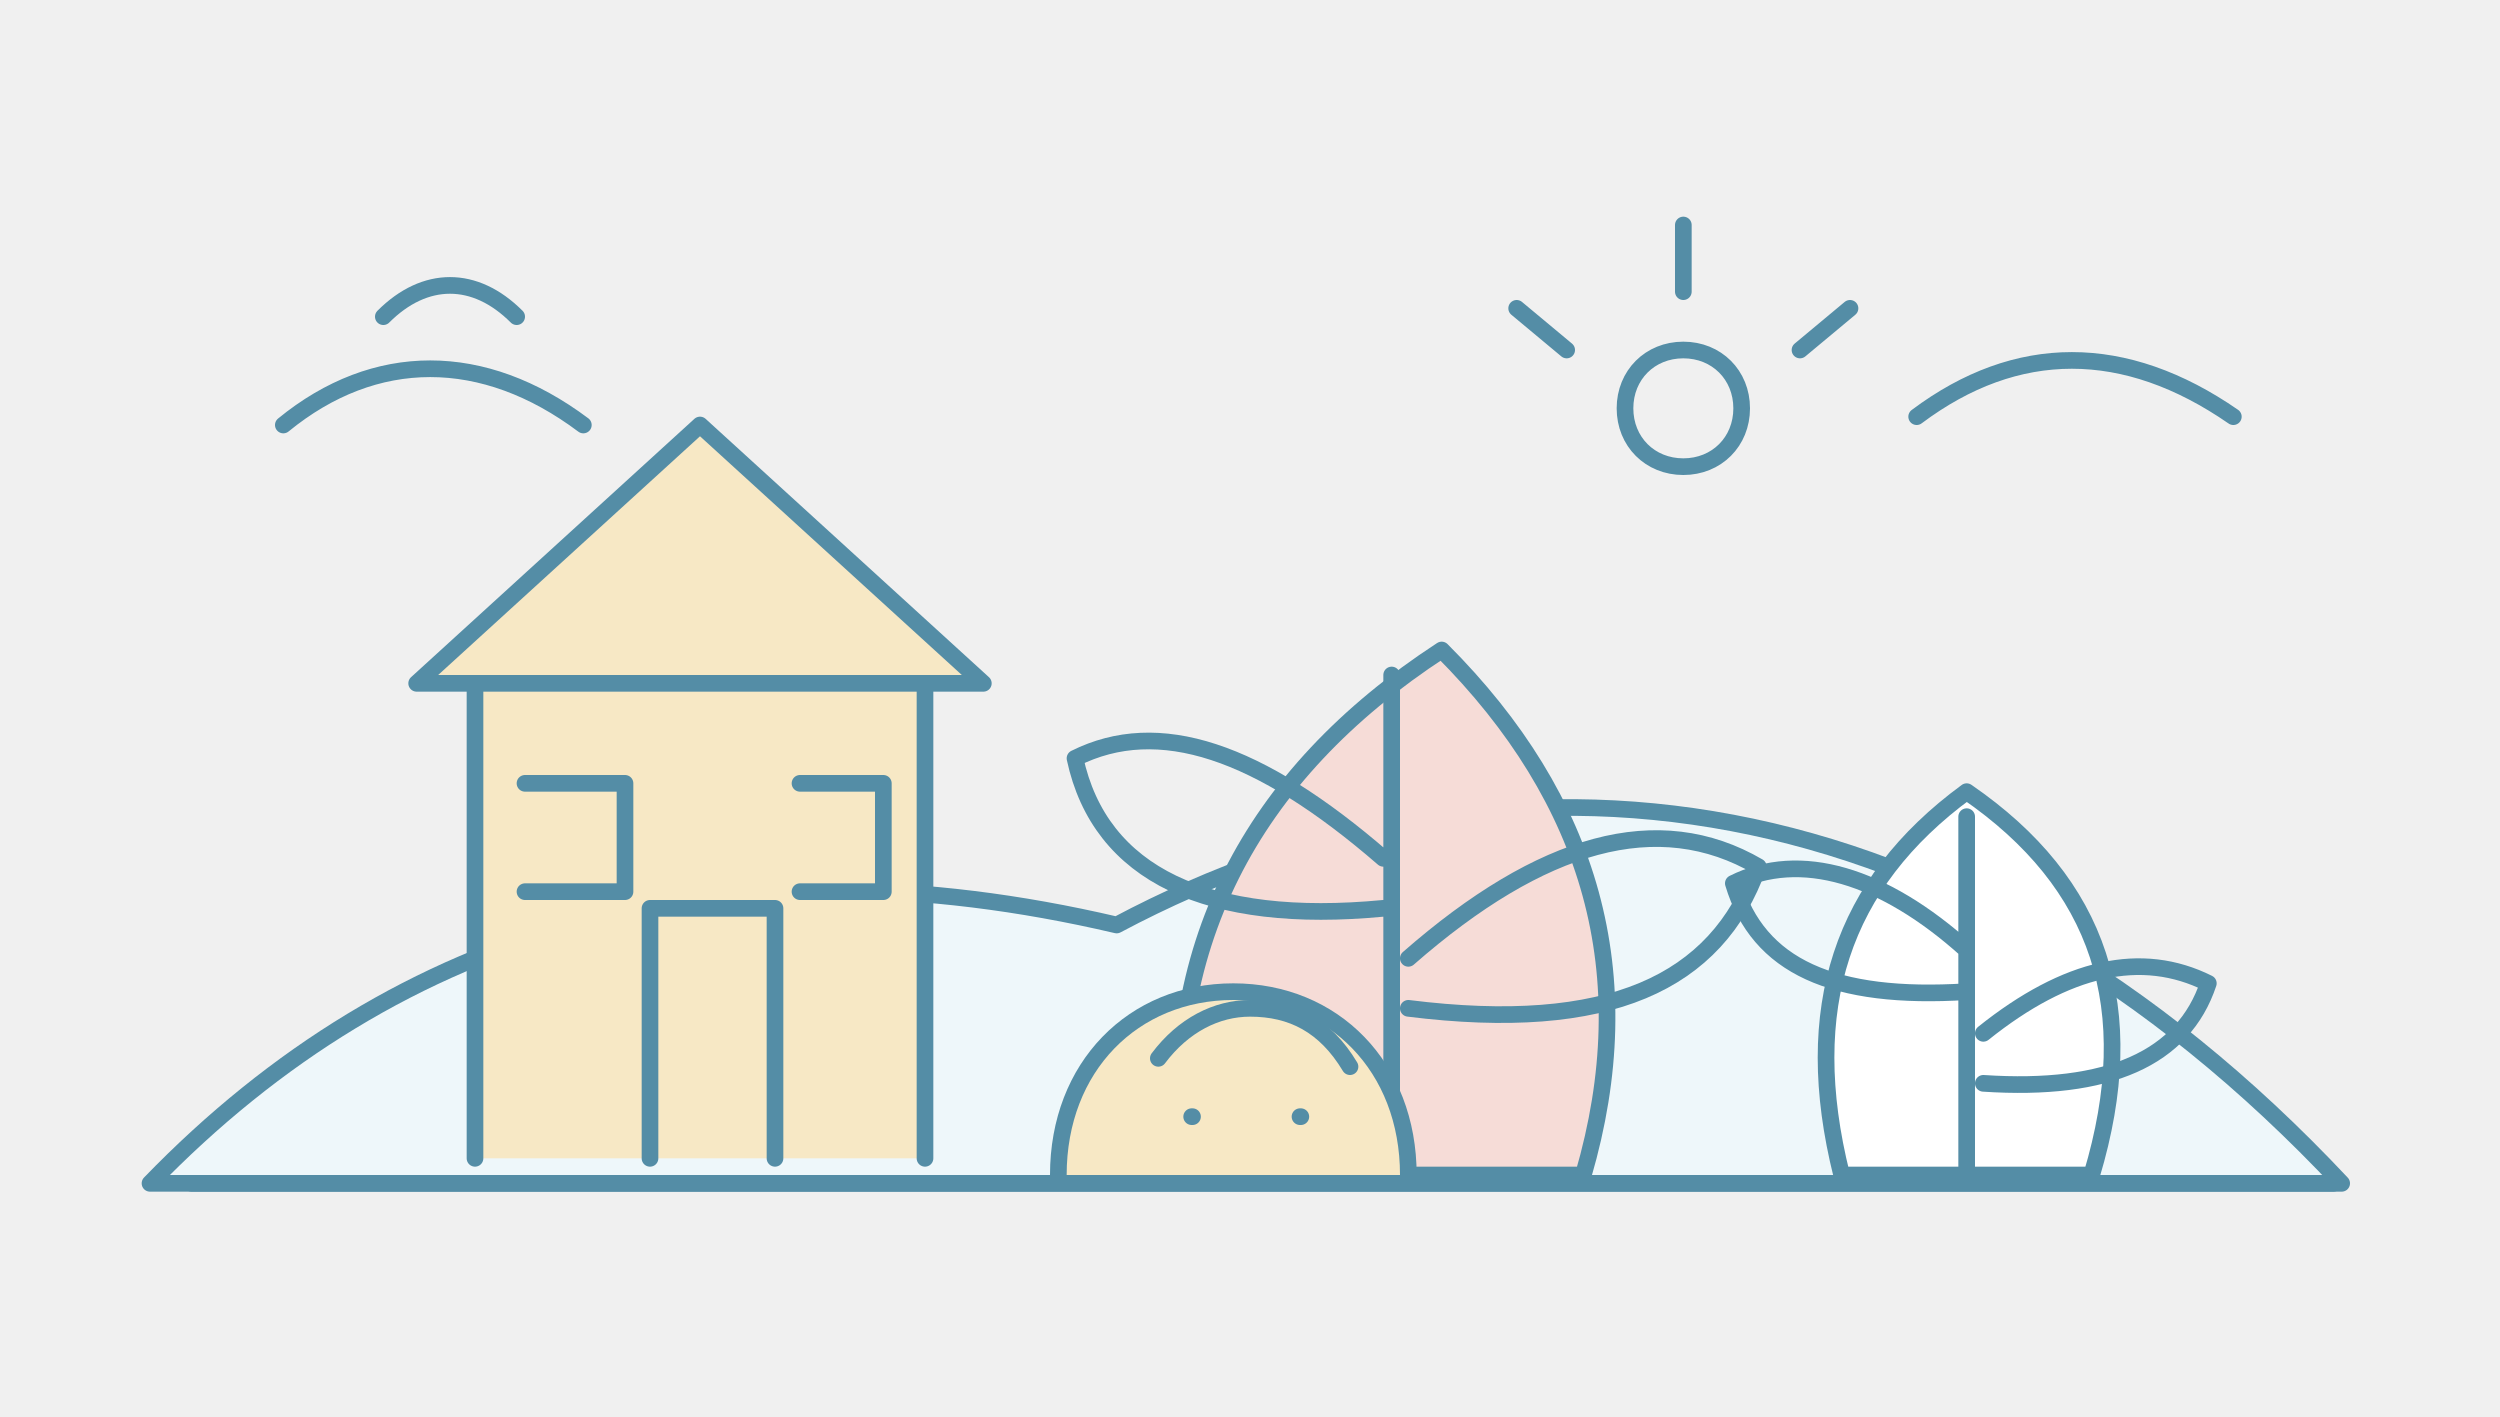
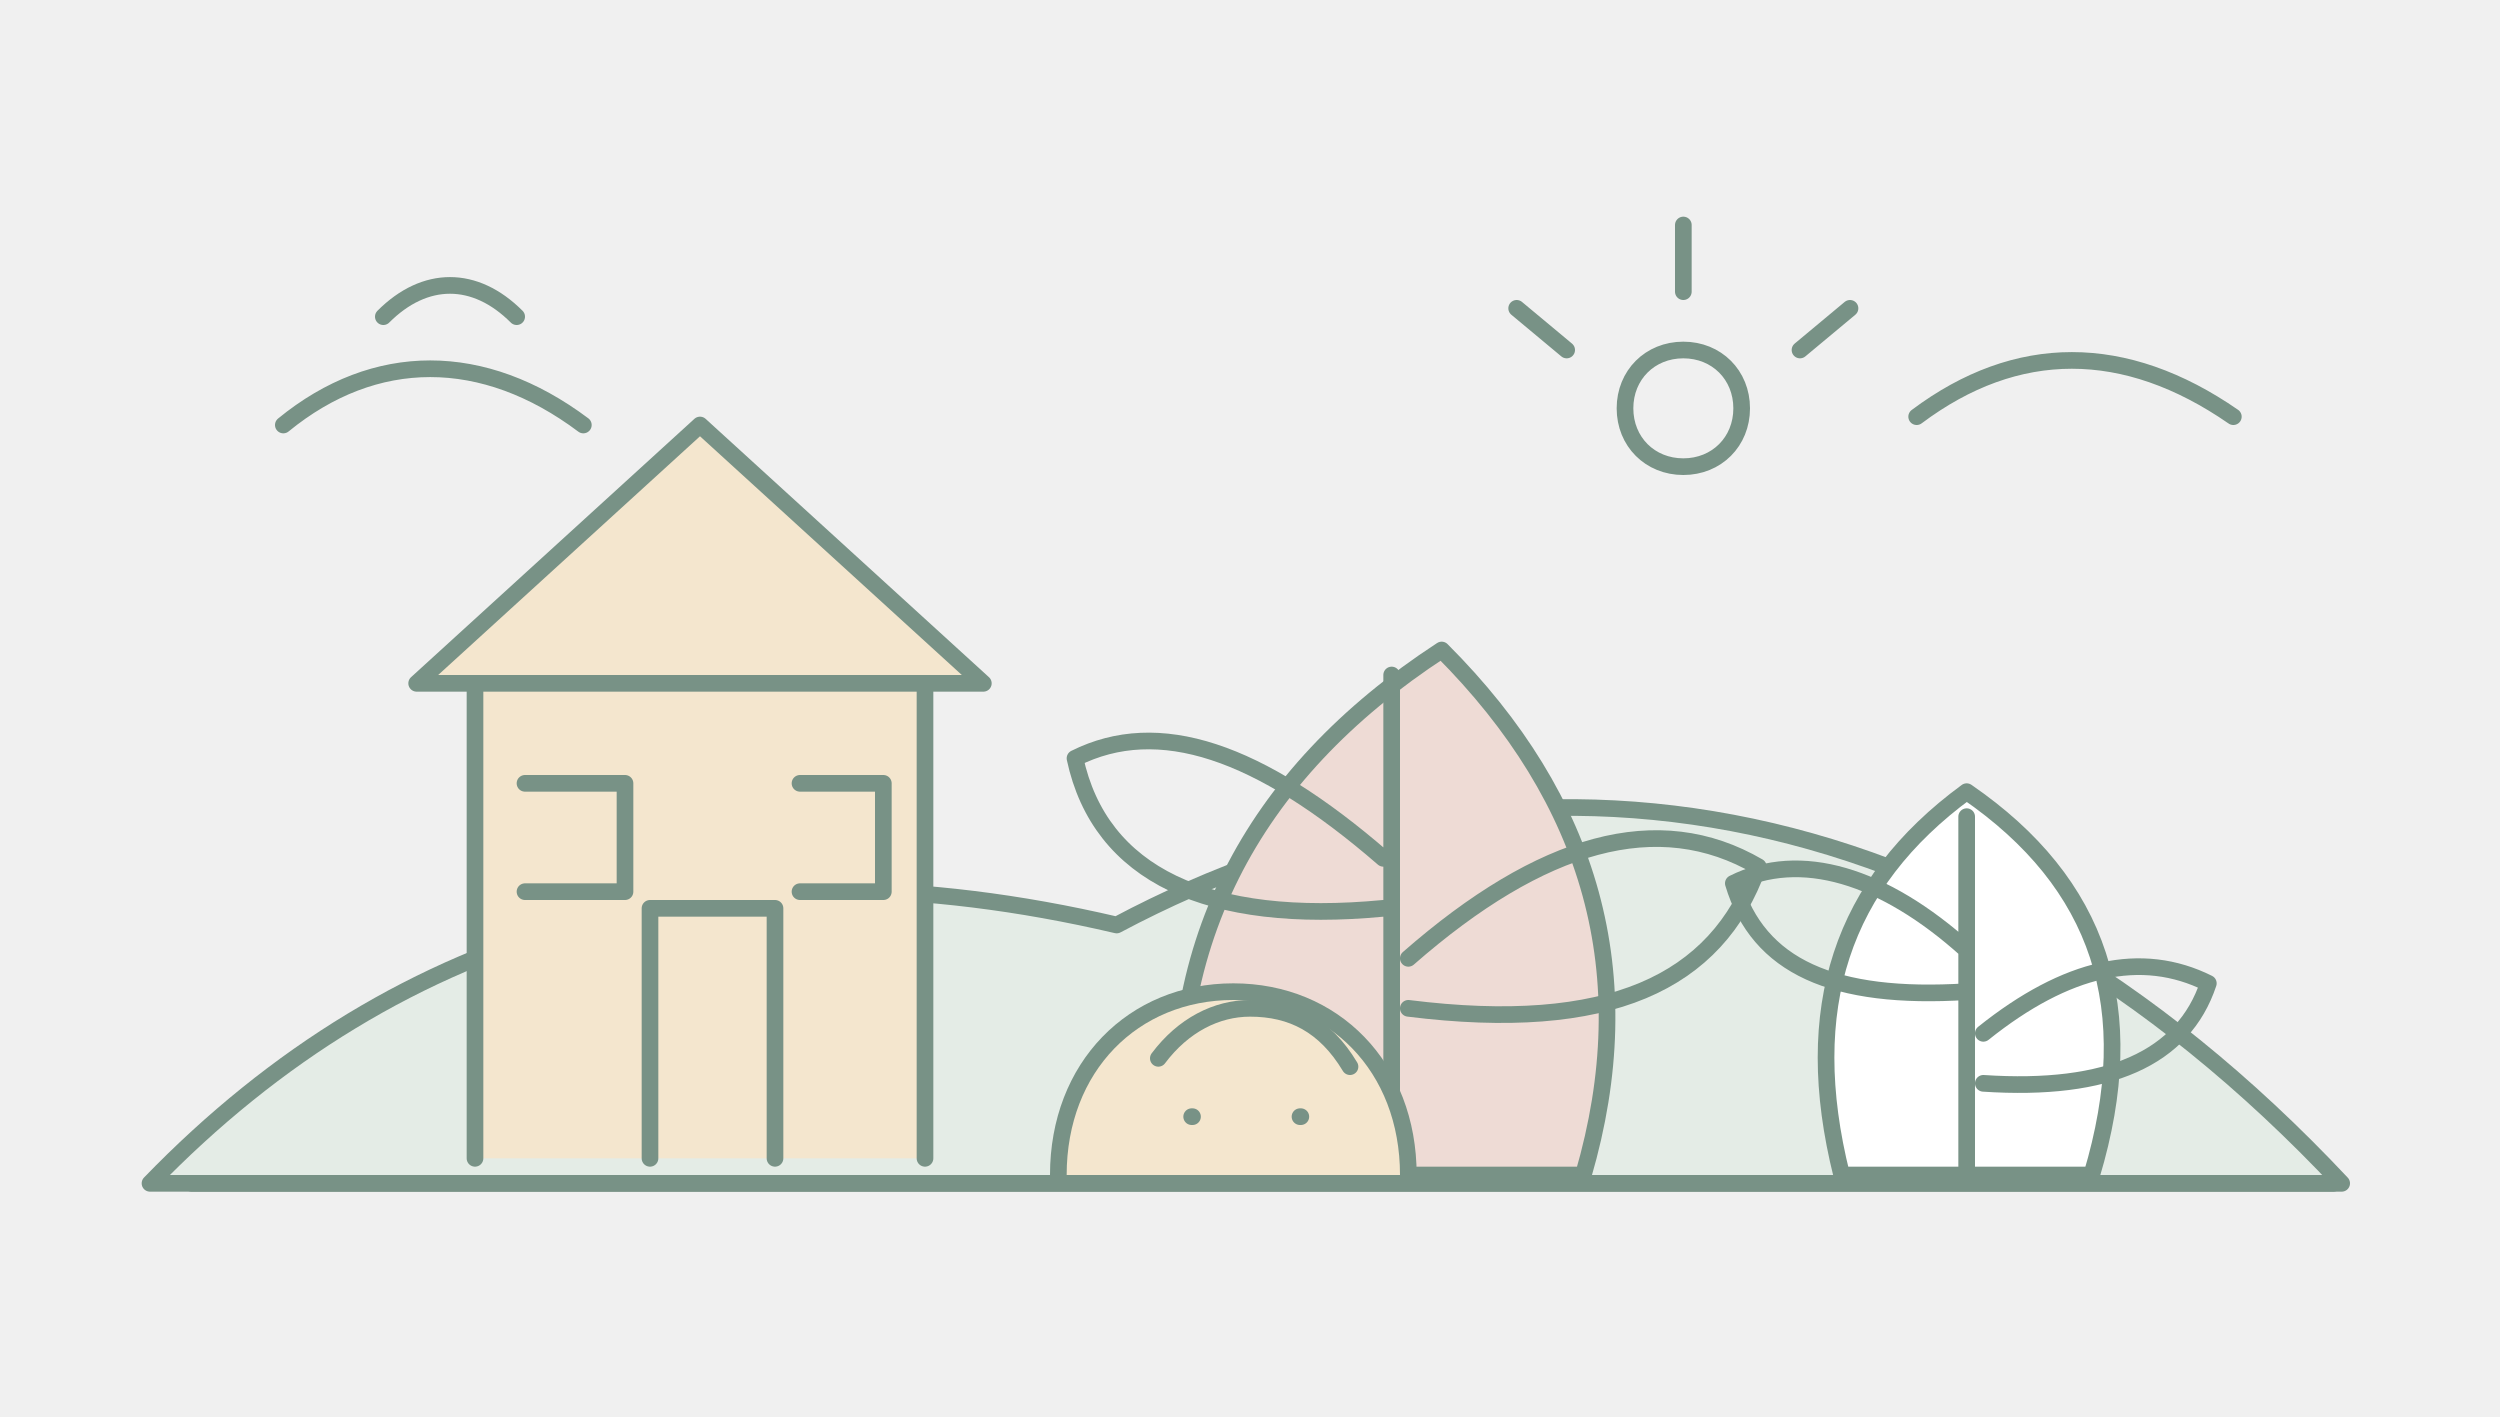
<svg xmlns="http://www.w3.org/2000/svg" viewBox="0 0 300 170">
-   <g fill="none" stroke="#548da6" stroke-width="2" stroke-linecap="round" stroke-linejoin="round">
-     <path fill="#eef7fa" d="M18 142c30-31 69-42 116-31 47-25 101-18 147 31H18z" />
+   <g fill="none" stroke="#789286" stroke-width="2" stroke-linecap="round" stroke-linejoin="round">
+     <path fill="#E4ECE6" d="M18 142c30-31 69-42 116-31 47-25 101-18 147 31H18z" />
    <path d="M23 142h257" />
-     <path fill="#f7e8c5" d="M57 139V82h54v57M50 82h68l-34-31z" />
+     <path fill="#F4E6CE" d="M57 139V82h54v57M50 82h68l-34-31z" />
    <path d="M78 139v-30h15v30M63 94h12v13H63M96 94h10v13H96" />
-     <path fill="#f6dcd7" d="M142 141c-3-27 8-48 31-63 18 18 24 39 17 63z" />
+     <path fill="#EEDBD5" d="M142 141c-3-27 8-48 31-63 18 18 24 39 17 63z" />
    <path d="M167 141V81M166 103c-15-13-27-17-37-12 3 14 16 20 37 18M169 115c16-14 30-18 42-11-5 14-18 20-42 17" />
    <path fill="#fff" d="M221 141c-5-20 0-35 15-46 16 11 21 26 15 46z" />
    <path d="M236 141V98M236 114c-10-9-20-12-28-8 3 10 12 14 28 13M238 124c10-8 19-10 27-6-3 9-12 13-27 12" />
-     <path fill="#f7e8c5" d="M127 141c0-13 9-22 21-22s21 9 21 22" />
+     <path fill="#F4E6CE" d="M127 141c0-13 9-22 21-22s21 9 21 22" />
    <path d="M139 127c3-4 7-6 11-6 5 0 9 2 12 7M143 134h.1M156 134h.1" />
    <path d="M34 51c11-9 24-9 36 0M46 38c5-5 11-5 16 0M230 50c12-9 25-9 38 0" />
    <path d="M202 42c4 0 7 3 7 7s-3 7-7 7-7-3-7-7 3-7 7-7zM202 35v-8M188 42l-6-5M216 42l6-5" />
  </g>
</svg>
